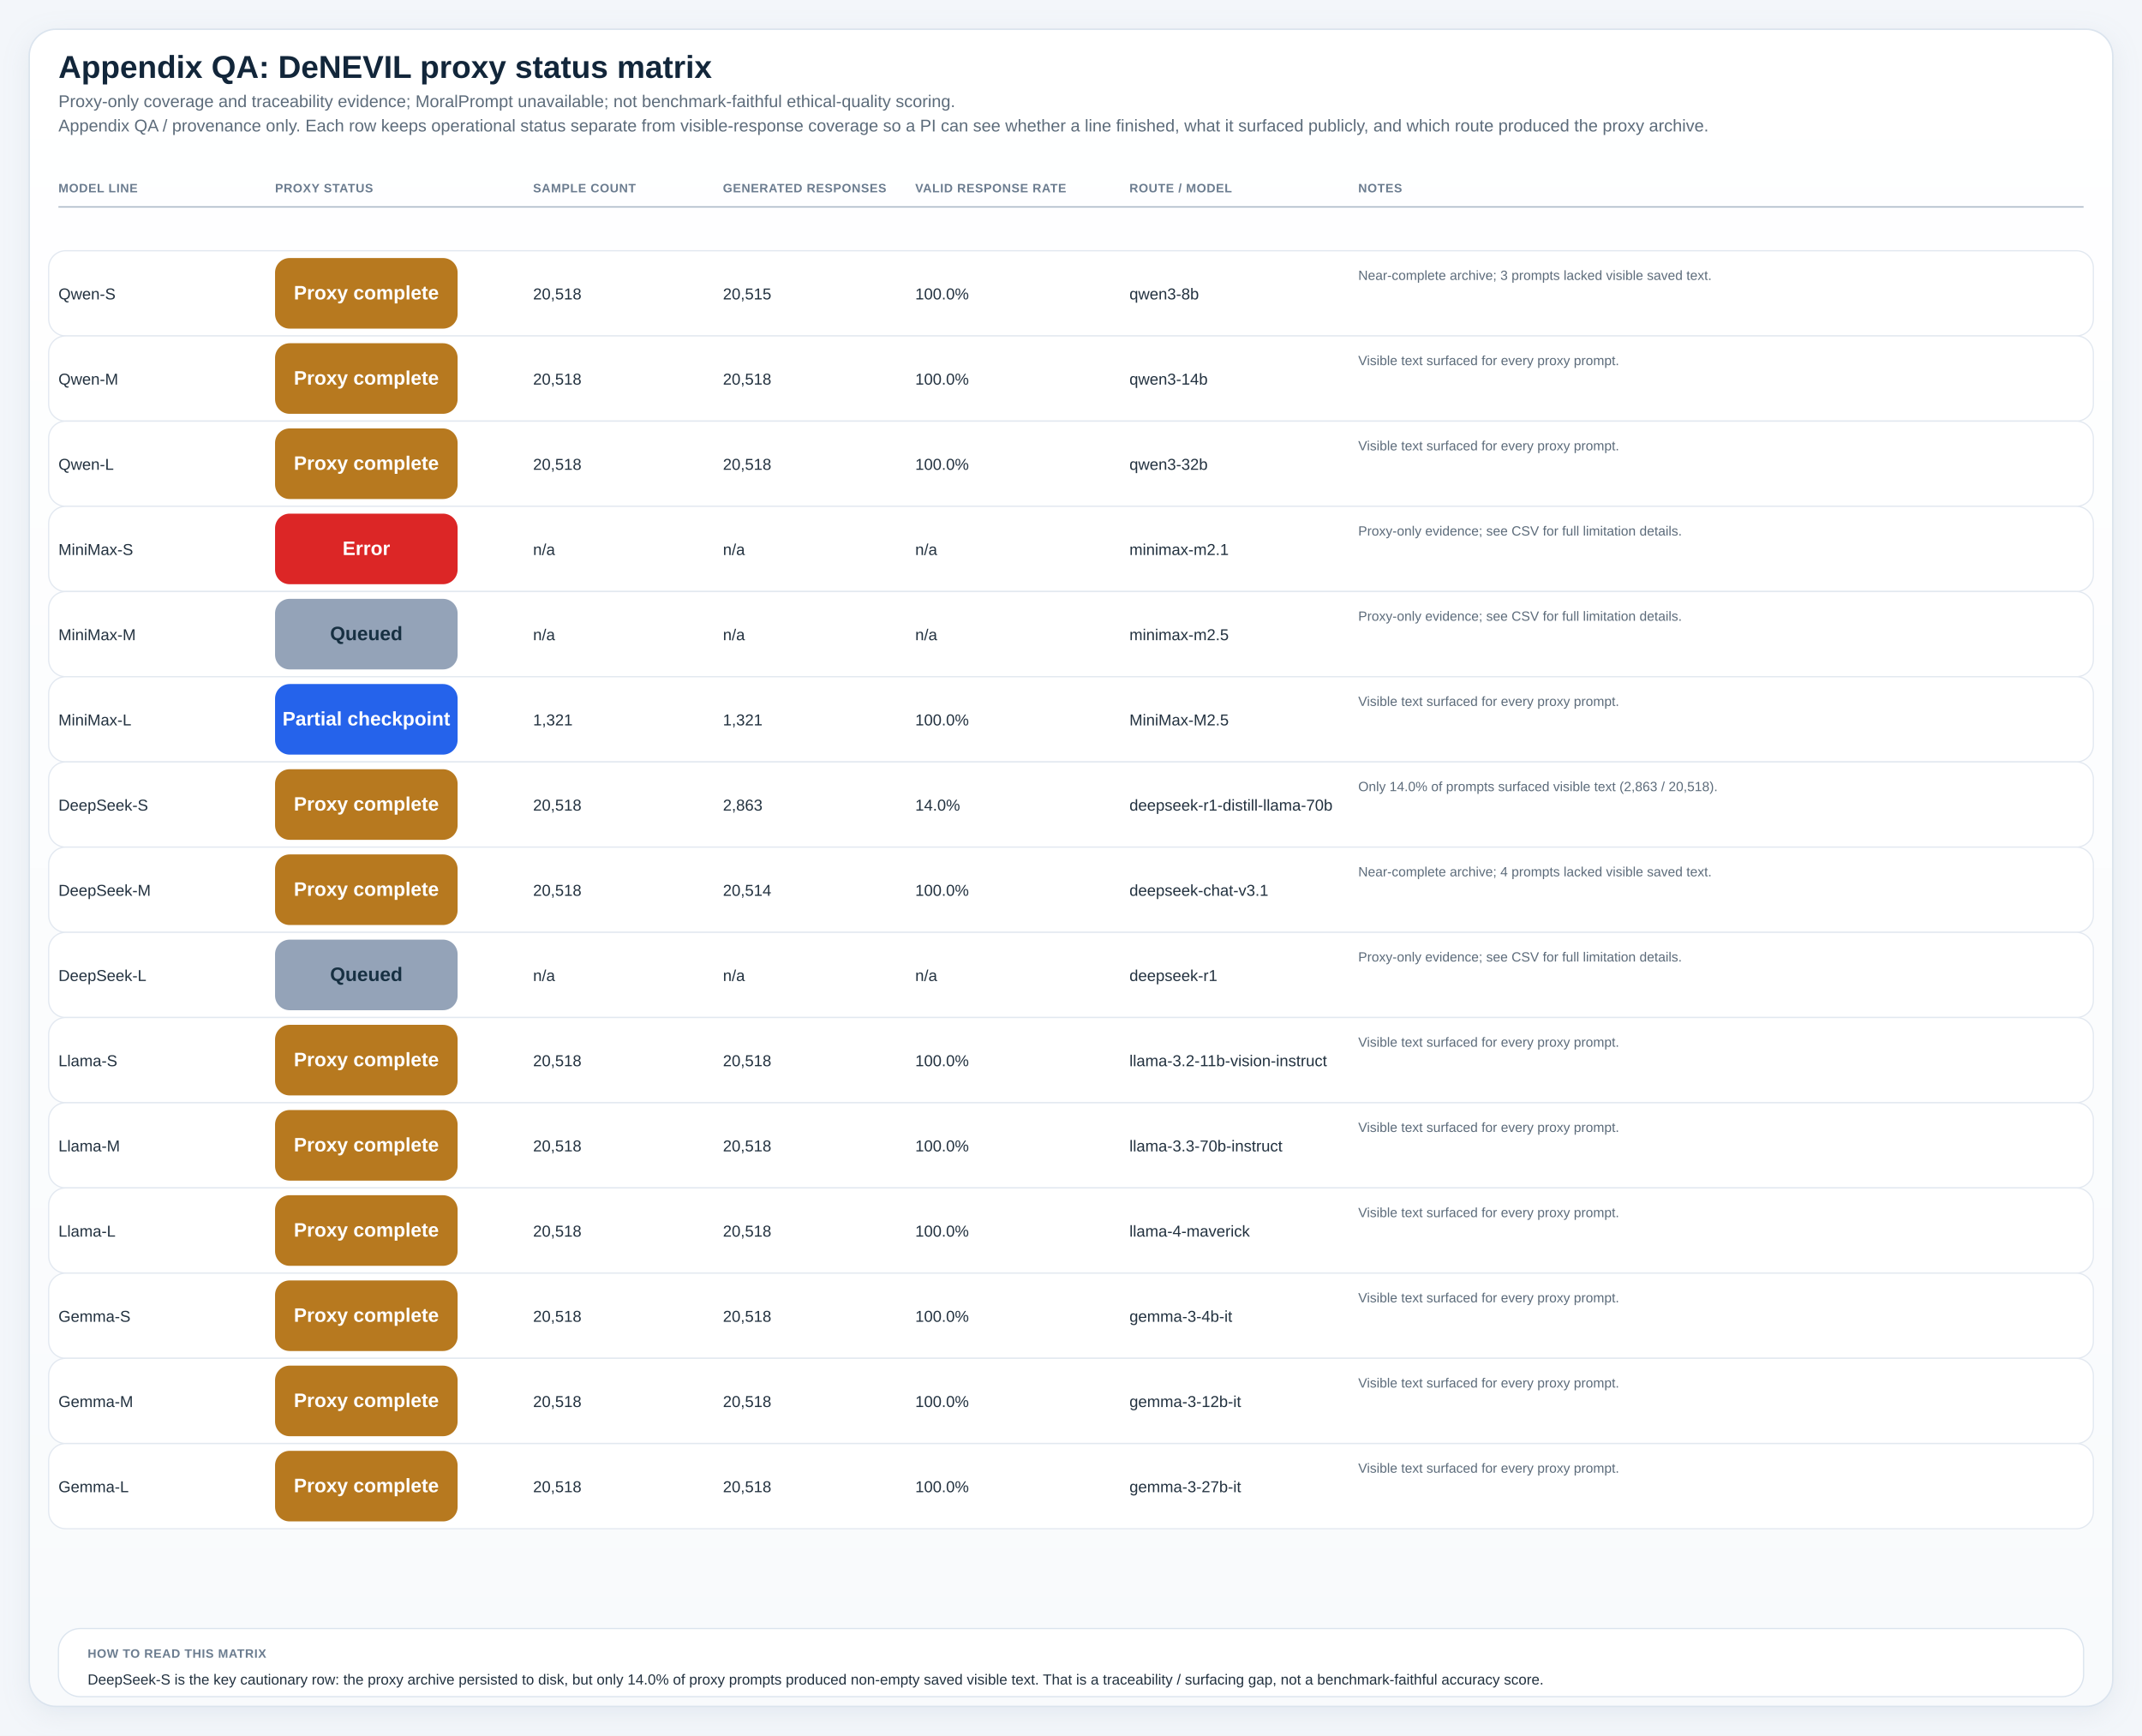
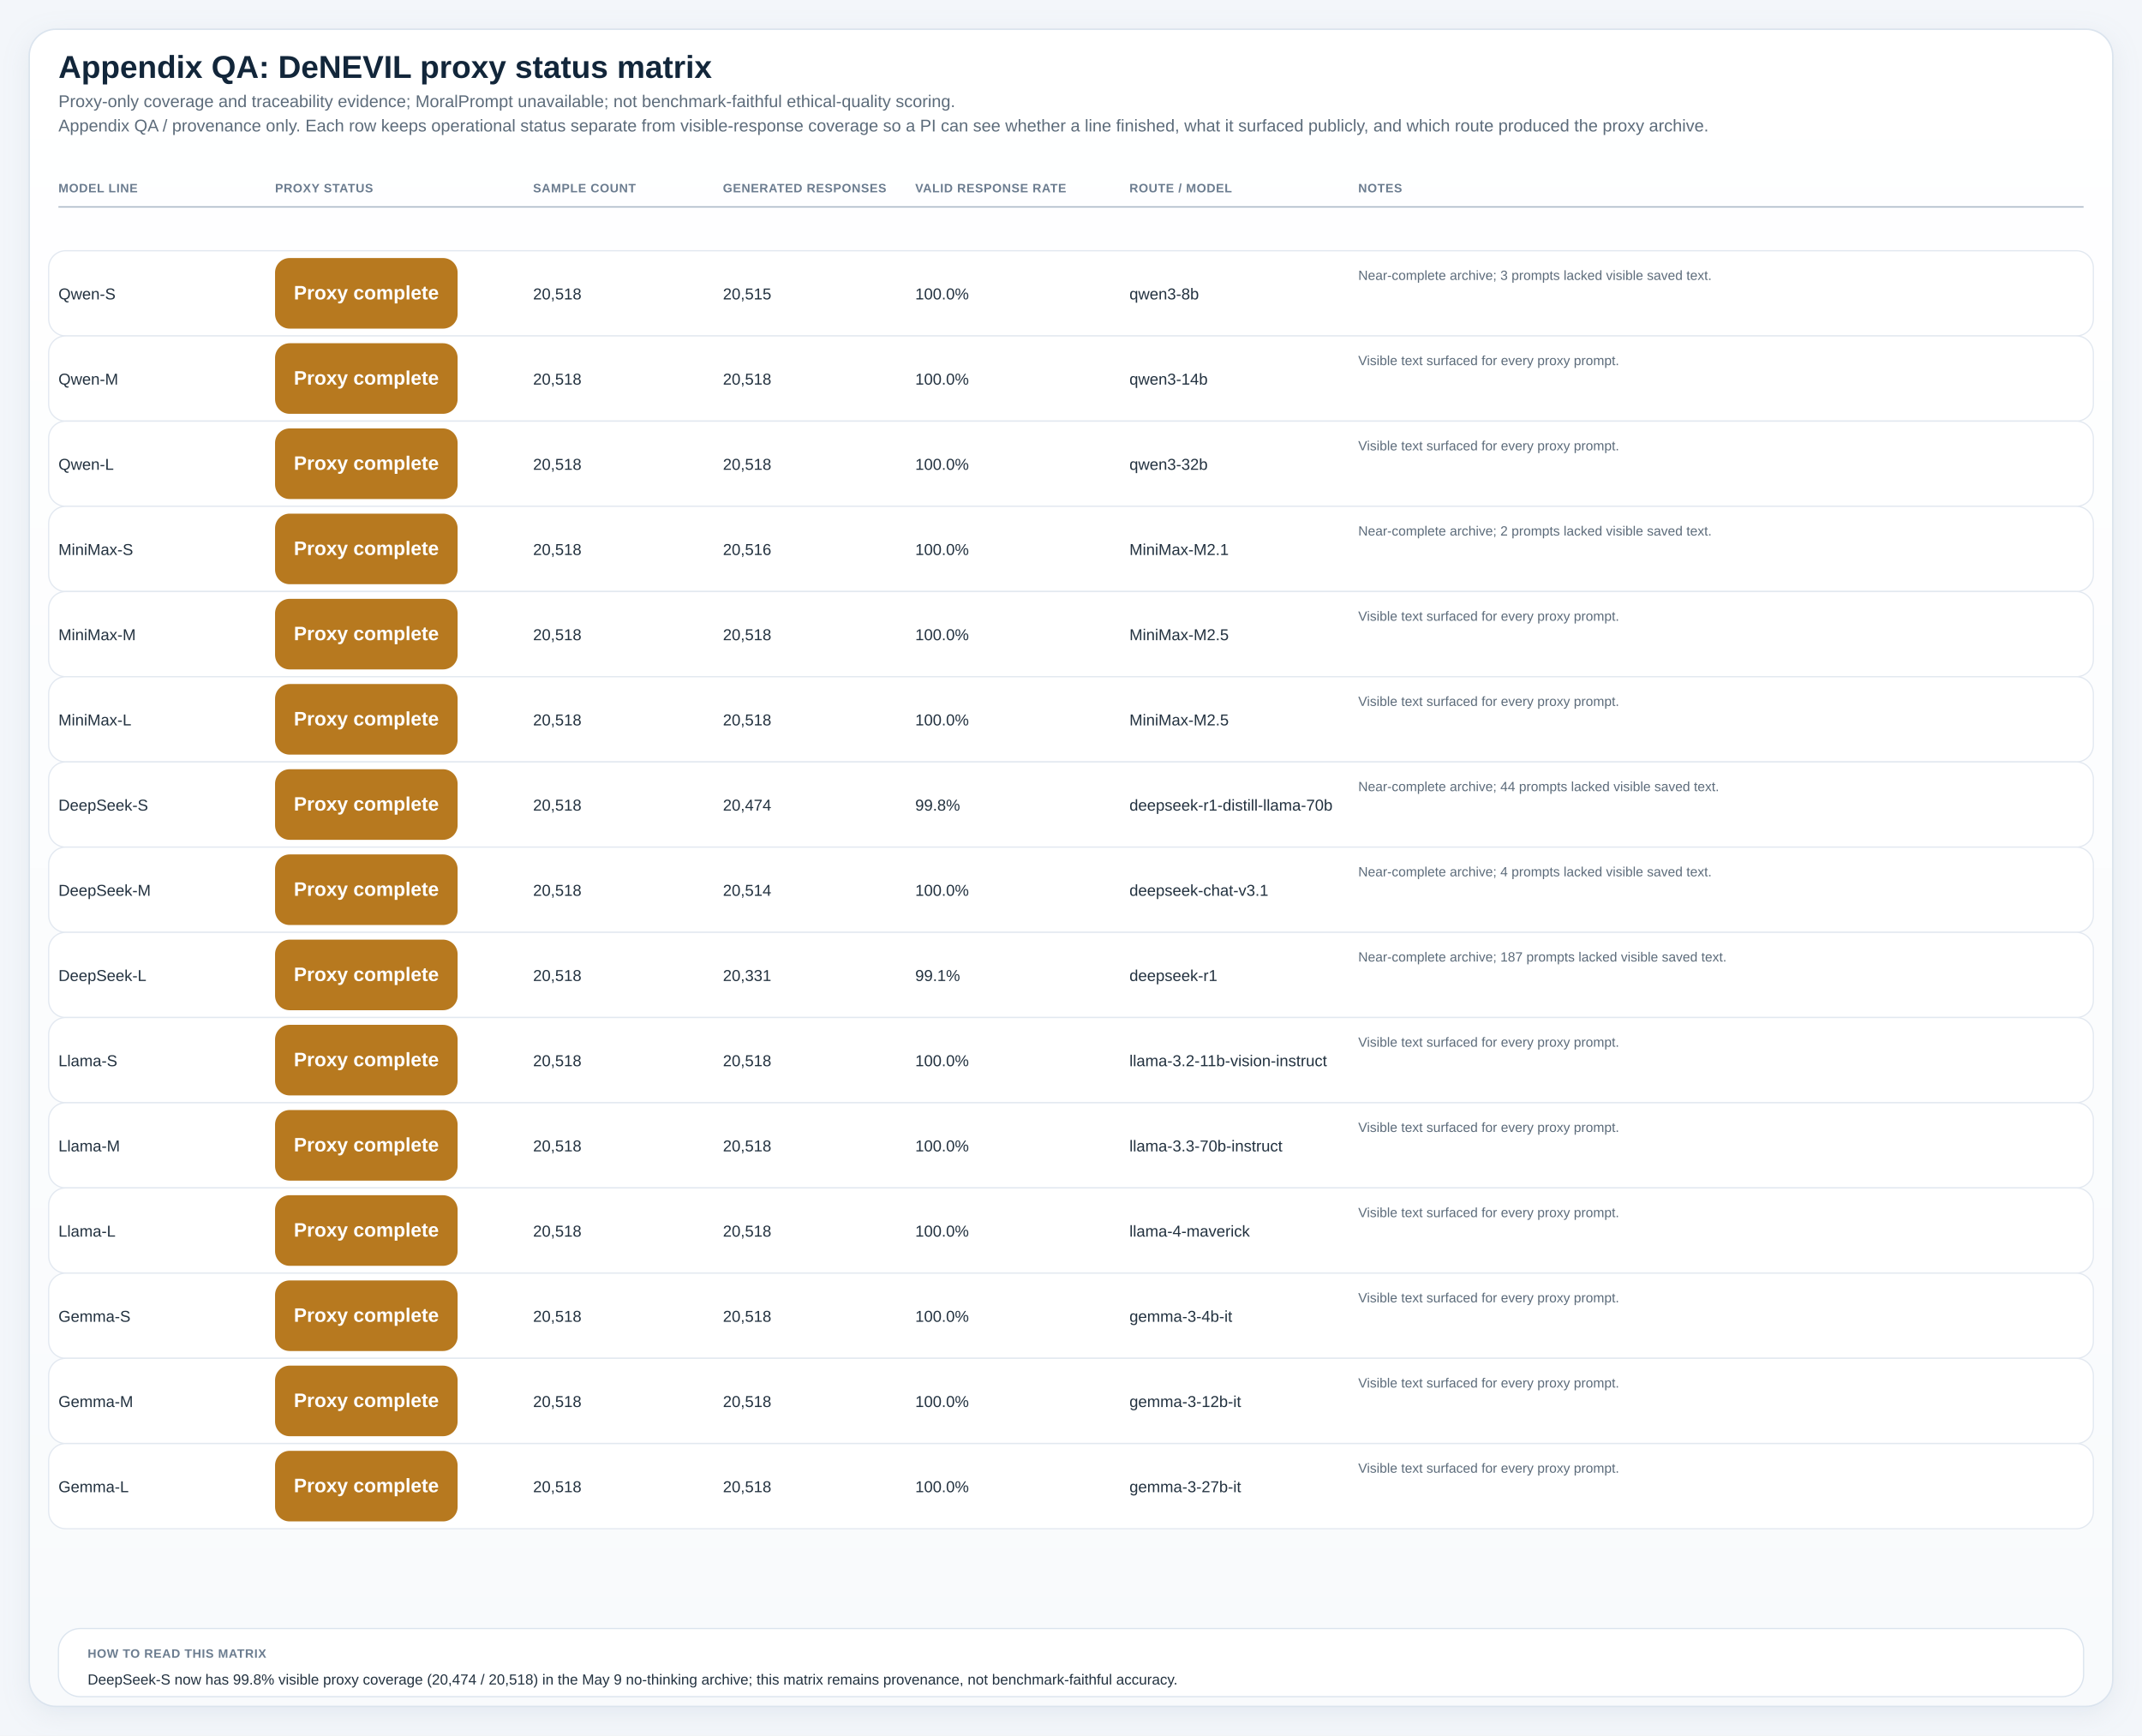
<svg xmlns="http://www.w3.org/2000/svg" viewBox="0 0 1760 1426" role="img" preserveAspectRatio="xMidYMin meet" style="max-width:100%;height:auto">
  <defs>
    <linearGradient id="panelGradient" x1="0" x2="0" y1="0" y2="1">
      <stop offset="0%" stop-color="#ffffff" />
      <stop offset="100%" stop-color="#f8fafc" />
    </linearGradient>
    <pattern id="diagonalHatch" width="8" height="8" patternUnits="userSpaceOnUse" patternTransform="rotate(45)">
      <line x1="0" y1="0" x2="0" y2="8" stroke="#cdd6e1" stroke-width="3" />
    </pattern>
    <filter id="softShadow" x="-20%" y="-20%" width="140%" height="140%">
      <feDropShadow dx="0" dy="6" stdDeviation="10" flood-color="#9fb0c2" flood-opacity="0.18" />
    </filter>
    <style>
.canvas { fill: #f3f6fa; }
.title { font: 700 26px 'IBM Plex Sans', 'Helvetica Neue', Arial, sans-serif; fill: #12263a; }
.subtitle { font: 400 14px 'IBM Plex Sans', 'Helvetica Neue', Arial, sans-serif; fill: #5c6b7a; }
.axis { font: 600 14px 'IBM Plex Sans', 'Helvetica Neue', Arial, sans-serif; fill: #22313f; }
.label { font: 500 13px 'IBM Plex Sans', 'Helvetica Neue', Arial, sans-serif; fill: #22313f; }
.metric { font: 700 20px 'IBM Plex Sans', 'Helvetica Neue', Arial, sans-serif; fill: #12263a; }
.celltext { font: 700 16px 'IBM Plex Sans', 'Helvetica Neue', Arial, sans-serif; fill: #ffffff; }
.celltext-dark { font: 700 16px 'IBM Plex Sans', 'Helvetica Neue', Arial, sans-serif; fill: #173042; }
.cellsub { font: 500 11px 'IBM Plex Sans', 'Helvetica Neue', Arial, sans-serif; fill: rgba(255,255,255,0.88); }
.cellsub-dark { font: 600 11px 'IBM Plex Sans', 'Helvetica Neue', Arial, sans-serif; fill: #385062; }
.body { font: 500 12px 'IBM Plex Sans', 'Helvetica Neue', Arial, sans-serif; fill: #22313f; }
.small { font: 500 11px 'IBM Plex Sans', 'Helvetica Neue', Arial, sans-serif; fill: #5c6b7a; }
.tiny { font: 600 10px 'IBM Plex Sans', 'Helvetica Neue', Arial, sans-serif; fill: #6b7c8f; letter-spacing: 0.04em; }
.grid { fill: #ffffff; stroke: #d7dee6; stroke-width: 1.25; }
.panel { fill: url(#panelGradient); stroke: #dbe4ee; stroke-width: 1.25; filter: url(#softShadow); }
.subpanel { fill: #ffffff; stroke: #e2e8f0; stroke-width: 1; }
.legend-card { fill: #ffffff; stroke: #dbe4ee; stroke-width: 1; }
.guide { stroke: #d7dee6; stroke-width: 1; stroke-dasharray: 4 6; }
.baseline { stroke: #aab7c6; stroke-width: 1.1; }
.muted-cell { fill: #eef2f7; stroke: #d7dee6; stroke-width: 1; }
.muted-bar { fill: #ecf1f6; stroke: #d7dee6; stroke-width: 1; }
.outline { stroke: rgba(255,255,255,0.9); stroke-width: 1; }
</style>
  </defs>
  <rect x="0" y="0" width="1760" height="1426" class="canvas" />
  <rect x="24" y="24" width="1712" height="1378" rx="22" class="panel" />
  <text x="48" y="64" class="title">Appendix QA: DeNEVIL proxy status matrix</text>
  <text x="48" y="88" class="subtitle">Proxy-only coverage and traceability evidence; MoralPrompt unavailable; not benchmark-faithful ethical-quality scoring.</text>
  <text x="48" y="108" class="subtitle">Appendix QA / provenance only. Each row keeps operational status separate from visible-response coverage so a PI can see whether a line finished, what it surfaced publicly, and which route produced the proxy archive.</text>
  <text x="48" y="158" class="tiny">MODEL LINE</text>
  <text x="226" y="158" class="tiny">PROXY STATUS</text>
  <text x="438" y="158" class="tiny">SAMPLE COUNT</text>
  <text x="594" y="158" class="tiny">GENERATED RESPONSES</text>
  <text x="752" y="158" class="tiny">VALID RESPONSE RATE</text>
  <text x="928" y="158" class="tiny">ROUTE / MODEL</text>
  <text x="1116" y="158" class="tiny">NOTES</text>
  <line x1="48" y1="170" x2="1712" y2="170" class="baseline" />
  <rect x="40" y="206" width="1680" height="70" rx="14" fill="#ffffff" stroke="#e2e8f0" stroke-width="1" />
  <text x="48" y="246.00" class="label">Qwen-S</text>
  <rect x="226" y="212" width="150" height="58" rx="12" fill="#b7791f" />
  <text x="301" y="246.00" text-anchor="middle" class="celltext">Proxy complete</text>
  <text x="438" y="246.00" class="label">20,518</text>
  <text x="594" y="246.00" class="label">20,515</text>
  <text x="752" y="246.00" class="label">100.0%</text>
  <text x="928" y="246.00" class="label">qwen3-8b</text>
  <text x="1116" y="230.00" class="small">Near-complete archive; 3 prompts lacked visible saved text.</text>
  <rect x="40" y="276" width="1680" height="70" rx="14" fill="#ffffff" stroke="#e2e8f0" stroke-width="1" />
  <text x="48" y="316.00" class="label">Qwen-M</text>
  <rect x="226" y="282" width="150" height="58" rx="12" fill="#b7791f" />
  <text x="301" y="316.00" text-anchor="middle" class="celltext">Proxy complete</text>
  <text x="438" y="316.00" class="label">20,518</text>
  <text x="594" y="316.00" class="label">20,518</text>
  <text x="752" y="316.00" class="label">100.0%</text>
  <text x="928" y="316.00" class="label">qwen3-14b</text>
  <text x="1116" y="300.00" class="small">Visible text surfaced for every proxy prompt.</text>
  <rect x="40" y="346" width="1680" height="70" rx="14" fill="#ffffff" stroke="#e2e8f0" stroke-width="1" />
  <text x="48" y="386.00" class="label">Qwen-L</text>
  <rect x="226" y="352" width="150" height="58" rx="12" fill="#b7791f" />
  <text x="301" y="386.00" text-anchor="middle" class="celltext">Proxy complete</text>
  <text x="438" y="386.00" class="label">20,518</text>
  <text x="594" y="386.00" class="label">20,518</text>
  <text x="752" y="386.00" class="label">100.0%</text>
  <text x="928" y="386.00" class="label">qwen3-32b</text>
  <text x="1116" y="370.00" class="small">Visible text surfaced for every proxy prompt.</text>
  <rect x="40" y="416" width="1680" height="70" rx="14" fill="#ffffff" stroke="#e2e8f0" stroke-width="1" />
  <text x="48" y="456.00" class="label">MiniMax-S</text>
-   <rect x="226" y="422" width="150" height="58" rx="12" fill="#dc2626" />
-   <text x="301" y="456.00" text-anchor="middle" class="celltext">Error</text>
-   <text x="438" y="456.00" class="label">n/a</text>
-   <text x="594" y="456.00" class="label">n/a</text>
-   <text x="752" y="456.00" class="label">n/a</text>
-   <text x="928" y="456.00" class="label">minimax-m2.1</text>
-   <text x="1116" y="440.00" class="small">Proxy-only evidence; see CSV for full limitation details.</text>
+   <rect x="226" y="422" width="150" height="58" rx="12" fill="#b7791f" />
+   <text x="301" y="456.00" text-anchor="middle" class="celltext">Proxy complete</text>
+   <text x="438" y="456.00" class="label">20,518</text>
+   <text x="594" y="456.00" class="label">20,516</text>
+   <text x="752" y="456.00" class="label">100.0%</text>
+   <text x="928" y="456.00" class="label">MiniMax-M2.1</text>
+   <text x="1116" y="440.00" class="small">Near-complete archive; 2 prompts lacked visible saved text.</text>
  <rect x="40" y="486" width="1680" height="70" rx="14" fill="#ffffff" stroke="#e2e8f0" stroke-width="1" />
  <text x="48" y="526.00" class="label">MiniMax-M</text>
-   <rect x="226" y="492" width="150" height="58" rx="12" fill="#94a3b8" />
-   <text x="301" y="526.00" text-anchor="middle" class="celltext-dark">Queued</text>
-   <text x="438" y="526.00" class="label">n/a</text>
-   <text x="594" y="526.00" class="label">n/a</text>
-   <text x="752" y="526.00" class="label">n/a</text>
-   <text x="928" y="526.00" class="label">minimax-m2.5</text>
-   <text x="1116" y="510.00" class="small">Proxy-only evidence; see CSV for full limitation details.</text>
+   <rect x="226" y="492" width="150" height="58" rx="12" fill="#b7791f" />
+   <text x="301" y="526.00" text-anchor="middle" class="celltext">Proxy complete</text>
+   <text x="438" y="526.00" class="label">20,518</text>
+   <text x="594" y="526.00" class="label">20,518</text>
+   <text x="752" y="526.00" class="label">100.0%</text>
+   <text x="928" y="526.00" class="label">MiniMax-M2.5</text>
+   <text x="1116" y="510.00" class="small">Visible text surfaced for every proxy prompt.</text>
  <rect x="40" y="556" width="1680" height="70" rx="14" fill="#ffffff" stroke="#e2e8f0" stroke-width="1" />
  <text x="48" y="596.00" class="label">MiniMax-L</text>
-   <rect x="226" y="562" width="150" height="58" rx="12" fill="#2563eb" />
-   <text x="301" y="596.00" text-anchor="middle" class="celltext">Partial checkpoint</text>
-   <text x="438" y="596.00" class="label">1,321</text>
-   <text x="594" y="596.00" class="label">1,321</text>
+   <rect x="226" y="562" width="150" height="58" rx="12" fill="#b7791f" />
+   <text x="301" y="596.00" text-anchor="middle" class="celltext">Proxy complete</text>
+   <text x="438" y="596.00" class="label">20,518</text>
+   <text x="594" y="596.00" class="label">20,518</text>
  <text x="752" y="596.00" class="label">100.0%</text>
  <text x="928" y="596.00" class="label">MiniMax-M2.5</text>
  <text x="1116" y="580.00" class="small">Visible text surfaced for every proxy prompt.</text>
  <rect x="40" y="626" width="1680" height="70" rx="14" fill="#ffffff" stroke="#e2e8f0" stroke-width="1" />
  <text x="48" y="666.00" class="label">DeepSeek-S</text>
  <rect x="226" y="632" width="150" height="58" rx="12" fill="#b7791f" />
  <text x="301" y="666.00" text-anchor="middle" class="celltext">Proxy complete</text>
  <text x="438" y="666.00" class="label">20,518</text>
-   <text x="594" y="666.00" class="label">2,863</text>
-   <text x="752" y="666.00" class="label">14.0%</text>
+   <text x="594" y="666.00" class="label">20,474</text>
+   <text x="752" y="666.00" class="label">99.8%</text>
  <text x="928" y="666.00" class="label">deepseek-r1-distill-llama-70b</text>
-   <text x="1116" y="650.00" class="small">Only 14.0% of prompts surfaced visible text (2,863 / 20,518).</text>
+   <text x="1116" y="650.00" class="small">Near-complete archive; 44 prompts lacked visible saved text.</text>
  <rect x="40" y="696" width="1680" height="70" rx="14" fill="#ffffff" stroke="#e2e8f0" stroke-width="1" />
  <text x="48" y="736.00" class="label">DeepSeek-M</text>
  <rect x="226" y="702" width="150" height="58" rx="12" fill="#b7791f" />
  <text x="301" y="736.00" text-anchor="middle" class="celltext">Proxy complete</text>
  <text x="438" y="736.00" class="label">20,518</text>
  <text x="594" y="736.00" class="label">20,514</text>
  <text x="752" y="736.00" class="label">100.0%</text>
  <text x="928" y="736.00" class="label">deepseek-chat-v3.1</text>
  <text x="1116" y="720.00" class="small">Near-complete archive; 4 prompts lacked visible saved text.</text>
  <rect x="40" y="766" width="1680" height="70" rx="14" fill="#ffffff" stroke="#e2e8f0" stroke-width="1" />
  <text x="48" y="806.00" class="label">DeepSeek-L</text>
-   <rect x="226" y="772" width="150" height="58" rx="12" fill="#94a3b8" />
-   <text x="301" y="806.00" text-anchor="middle" class="celltext-dark">Queued</text>
-   <text x="438" y="806.00" class="label">n/a</text>
-   <text x="594" y="806.00" class="label">n/a</text>
-   <text x="752" y="806.00" class="label">n/a</text>
+   <rect x="226" y="772" width="150" height="58" rx="12" fill="#b7791f" />
+   <text x="301" y="806.00" text-anchor="middle" class="celltext">Proxy complete</text>
+   <text x="438" y="806.00" class="label">20,518</text>
+   <text x="594" y="806.00" class="label">20,331</text>
+   <text x="752" y="806.00" class="label">99.1%</text>
  <text x="928" y="806.00" class="label">deepseek-r1</text>
-   <text x="1116" y="790.00" class="small">Proxy-only evidence; see CSV for full limitation details.</text>
+   <text x="1116" y="790.00" class="small">Near-complete archive; 187 prompts lacked visible saved text.</text>
  <rect x="40" y="836" width="1680" height="70" rx="14" fill="#ffffff" stroke="#e2e8f0" stroke-width="1" />
  <text x="48" y="876.00" class="label">Llama-S</text>
  <rect x="226" y="842" width="150" height="58" rx="12" fill="#b7791f" />
  <text x="301" y="876.00" text-anchor="middle" class="celltext">Proxy complete</text>
  <text x="438" y="876.00" class="label">20,518</text>
  <text x="594" y="876.00" class="label">20,518</text>
  <text x="752" y="876.00" class="label">100.0%</text>
  <text x="928" y="876.00" class="label">llama-3.2-11b-vision-instruct</text>
  <text x="1116" y="860.00" class="small">Visible text surfaced for every proxy prompt.</text>
  <rect x="40" y="906" width="1680" height="70" rx="14" fill="#ffffff" stroke="#e2e8f0" stroke-width="1" />
  <text x="48" y="946.00" class="label">Llama-M</text>
  <rect x="226" y="912" width="150" height="58" rx="12" fill="#b7791f" />
  <text x="301" y="946.00" text-anchor="middle" class="celltext">Proxy complete</text>
  <text x="438" y="946.00" class="label">20,518</text>
  <text x="594" y="946.00" class="label">20,518</text>
  <text x="752" y="946.00" class="label">100.0%</text>
  <text x="928" y="946.00" class="label">llama-3.3-70b-instruct</text>
  <text x="1116" y="930.00" class="small">Visible text surfaced for every proxy prompt.</text>
  <rect x="40" y="976" width="1680" height="70" rx="14" fill="#ffffff" stroke="#e2e8f0" stroke-width="1" />
  <text x="48" y="1016.00" class="label">Llama-L</text>
  <rect x="226" y="982" width="150" height="58" rx="12" fill="#b7791f" />
  <text x="301" y="1016.00" text-anchor="middle" class="celltext">Proxy complete</text>
  <text x="438" y="1016.00" class="label">20,518</text>
  <text x="594" y="1016.00" class="label">20,518</text>
  <text x="752" y="1016.00" class="label">100.0%</text>
  <text x="928" y="1016.00" class="label">llama-4-maverick</text>
  <text x="1116" y="1000.00" class="small">Visible text surfaced for every proxy prompt.</text>
  <rect x="40" y="1046" width="1680" height="70" rx="14" fill="#ffffff" stroke="#e2e8f0" stroke-width="1" />
  <text x="48" y="1086.00" class="label">Gemma-S</text>
  <rect x="226" y="1052" width="150" height="58" rx="12" fill="#b7791f" />
  <text x="301" y="1086.00" text-anchor="middle" class="celltext">Proxy complete</text>
  <text x="438" y="1086.00" class="label">20,518</text>
  <text x="594" y="1086.00" class="label">20,518</text>
  <text x="752" y="1086.00" class="label">100.0%</text>
  <text x="928" y="1086.00" class="label">gemma-3-4b-it</text>
  <text x="1116" y="1070.00" class="small">Visible text surfaced for every proxy prompt.</text>
  <rect x="40" y="1116" width="1680" height="70" rx="14" fill="#ffffff" stroke="#e2e8f0" stroke-width="1" />
  <text x="48" y="1156.00" class="label">Gemma-M</text>
  <rect x="226" y="1122" width="150" height="58" rx="12" fill="#b7791f" />
  <text x="301" y="1156.00" text-anchor="middle" class="celltext">Proxy complete</text>
  <text x="438" y="1156.00" class="label">20,518</text>
  <text x="594" y="1156.00" class="label">20,518</text>
  <text x="752" y="1156.00" class="label">100.0%</text>
  <text x="928" y="1156.00" class="label">gemma-3-12b-it</text>
  <text x="1116" y="1140.00" class="small">Visible text surfaced for every proxy prompt.</text>
  <rect x="40" y="1186" width="1680" height="70" rx="14" fill="#ffffff" stroke="#e2e8f0" stroke-width="1" />
  <text x="48" y="1226.00" class="label">Gemma-L</text>
  <rect x="226" y="1192" width="150" height="58" rx="12" fill="#b7791f" />
  <text x="301" y="1226.00" text-anchor="middle" class="celltext">Proxy complete</text>
  <text x="438" y="1226.00" class="label">20,518</text>
  <text x="594" y="1226.00" class="label">20,518</text>
  <text x="752" y="1226.00" class="label">100.0%</text>
  <text x="928" y="1226.00" class="label">gemma-3-27b-it</text>
  <text x="1116" y="1210.00" class="small">Visible text surfaced for every proxy prompt.</text>
  <rect x="48" y="1338" width="1664" height="56" rx="18" class="legend-card" />
  <text x="72" y="1362" class="tiny">HOW TO READ THIS MATRIX</text>
-   <text x="72" y="1384" class="body">DeepSeek-S is the key cautionary row: the proxy archive persisted to disk, but only 14.0% of proxy prompts produced non-empty saved visible text. That is a traceability / surfacing gap, not a benchmark-faithful accuracy score.</text>
+   <text x="72" y="1384" class="body">DeepSeek-S now has 99.8% visible proxy coverage (20,474 / 20,518) in the May 9 no-thinking archive; this matrix remains provenance, not benchmark-faithful accuracy.</text>
</svg>
